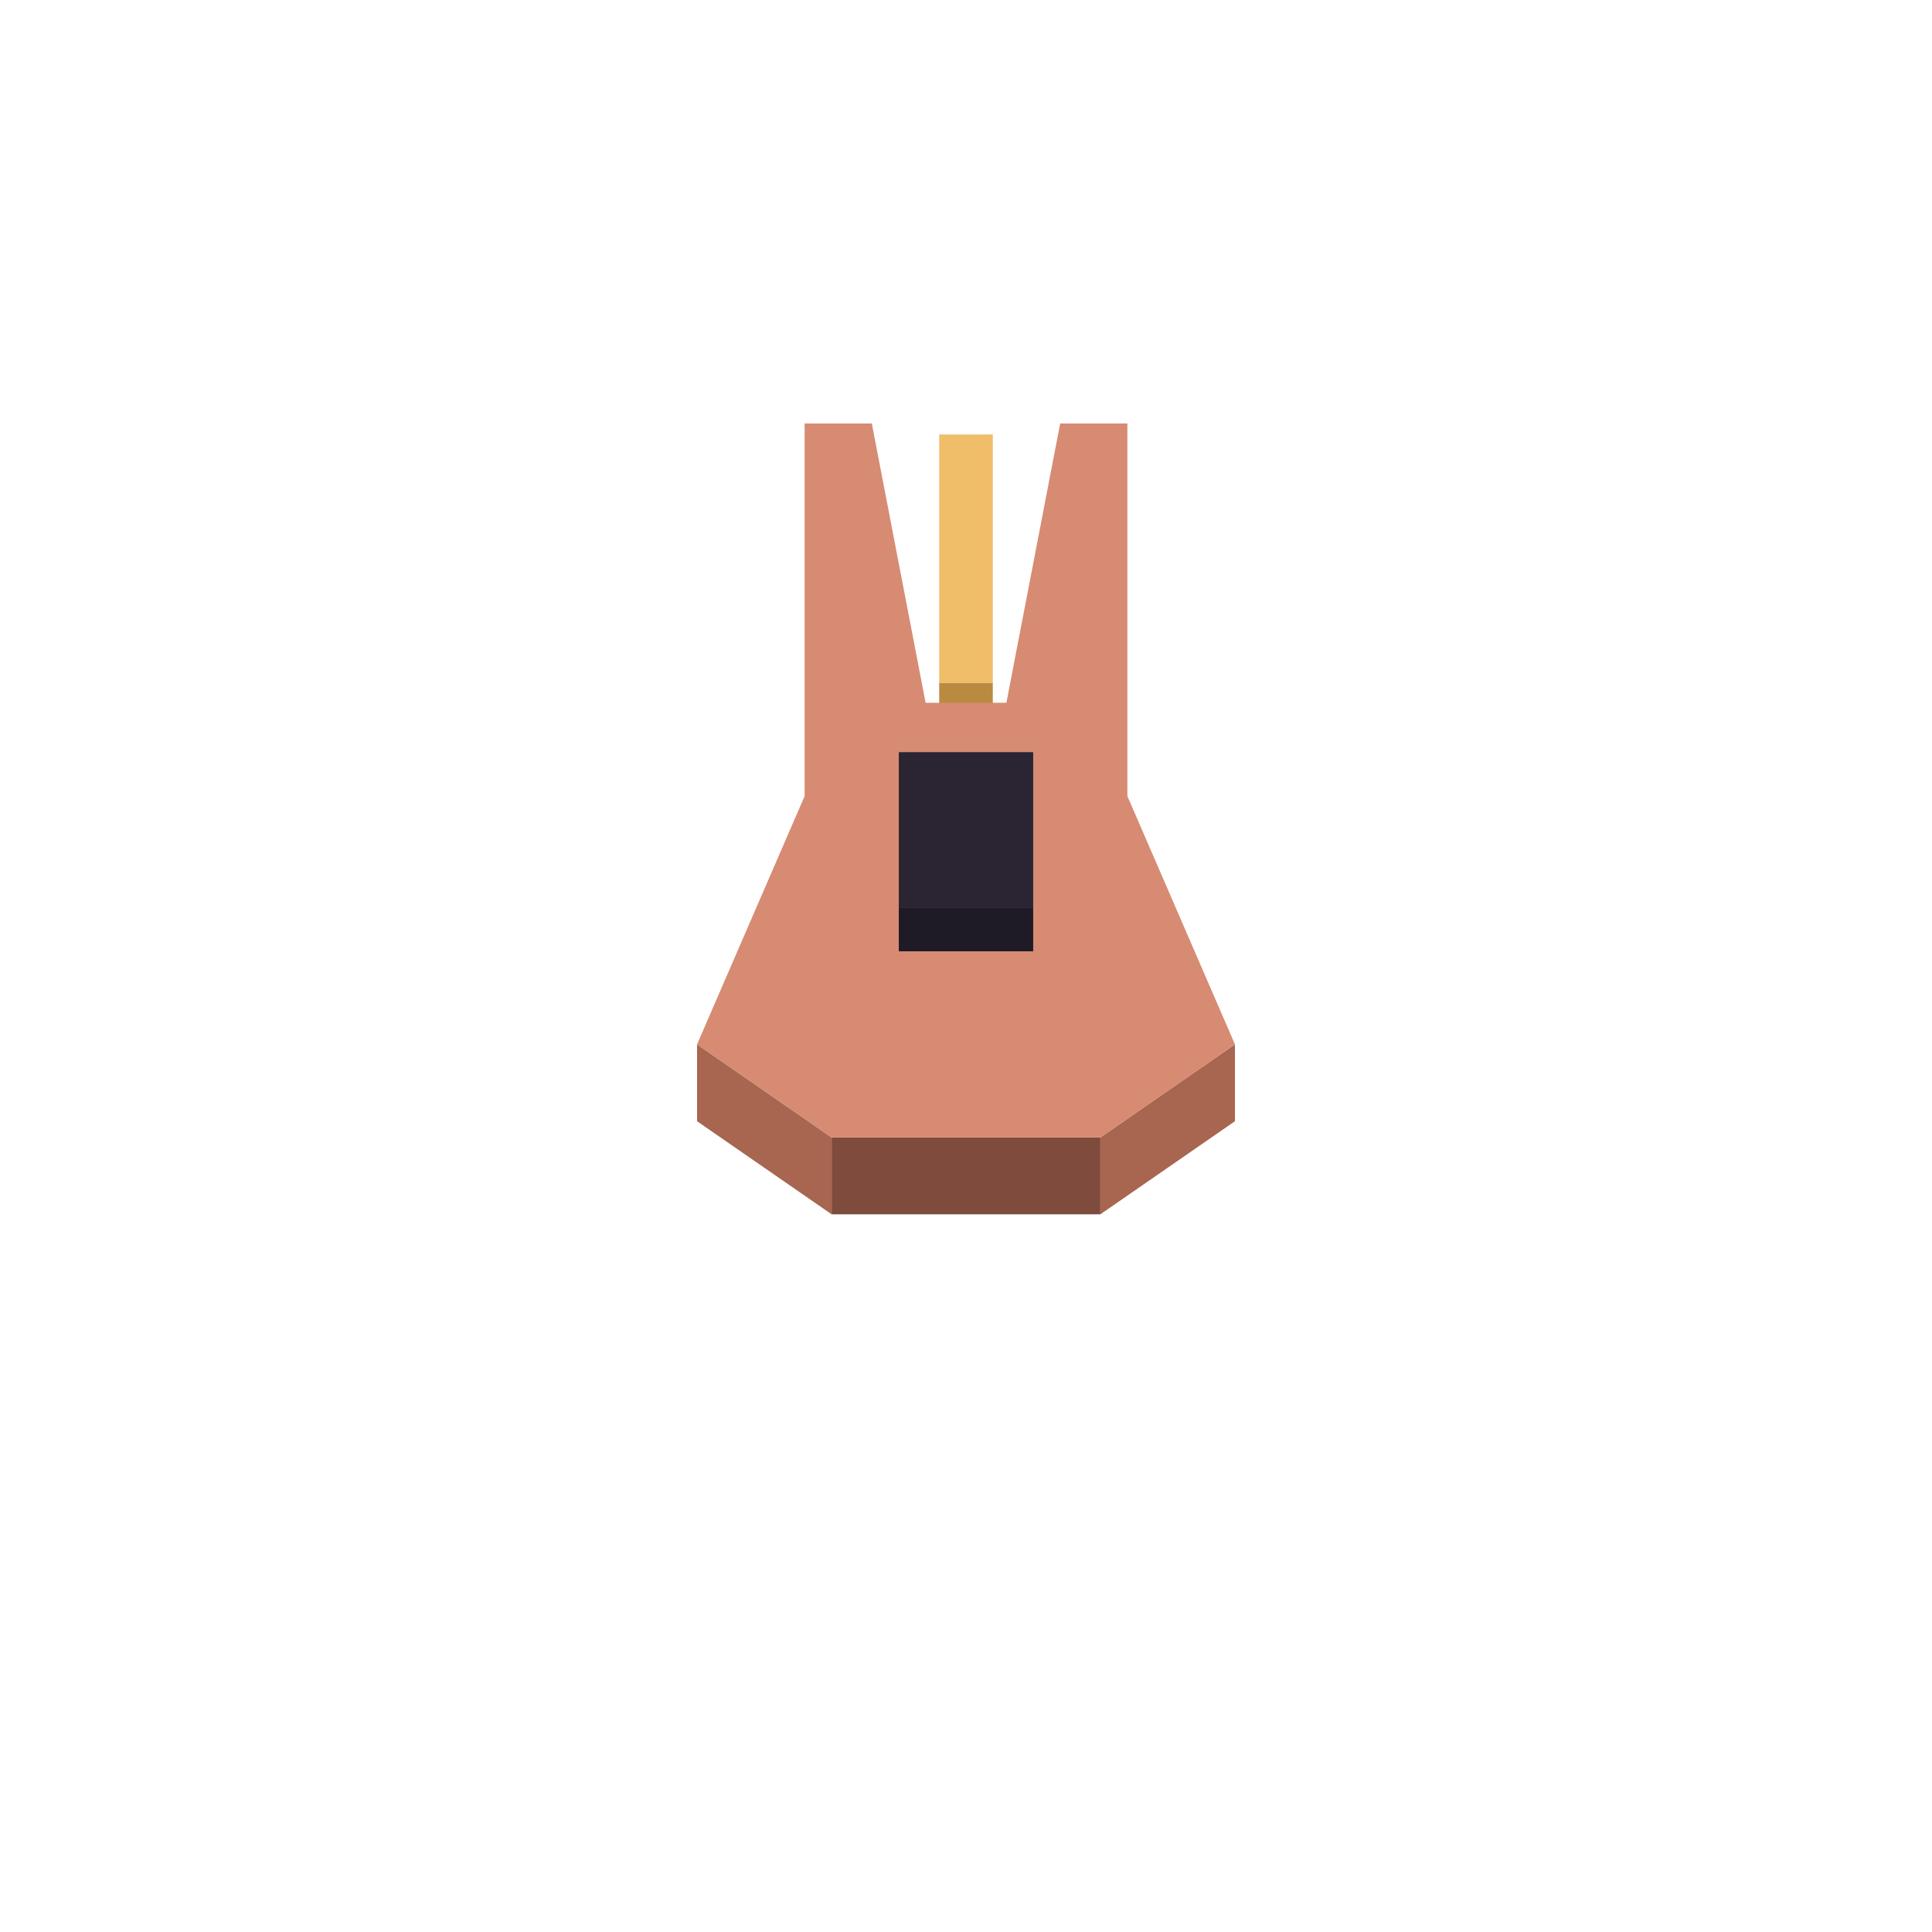
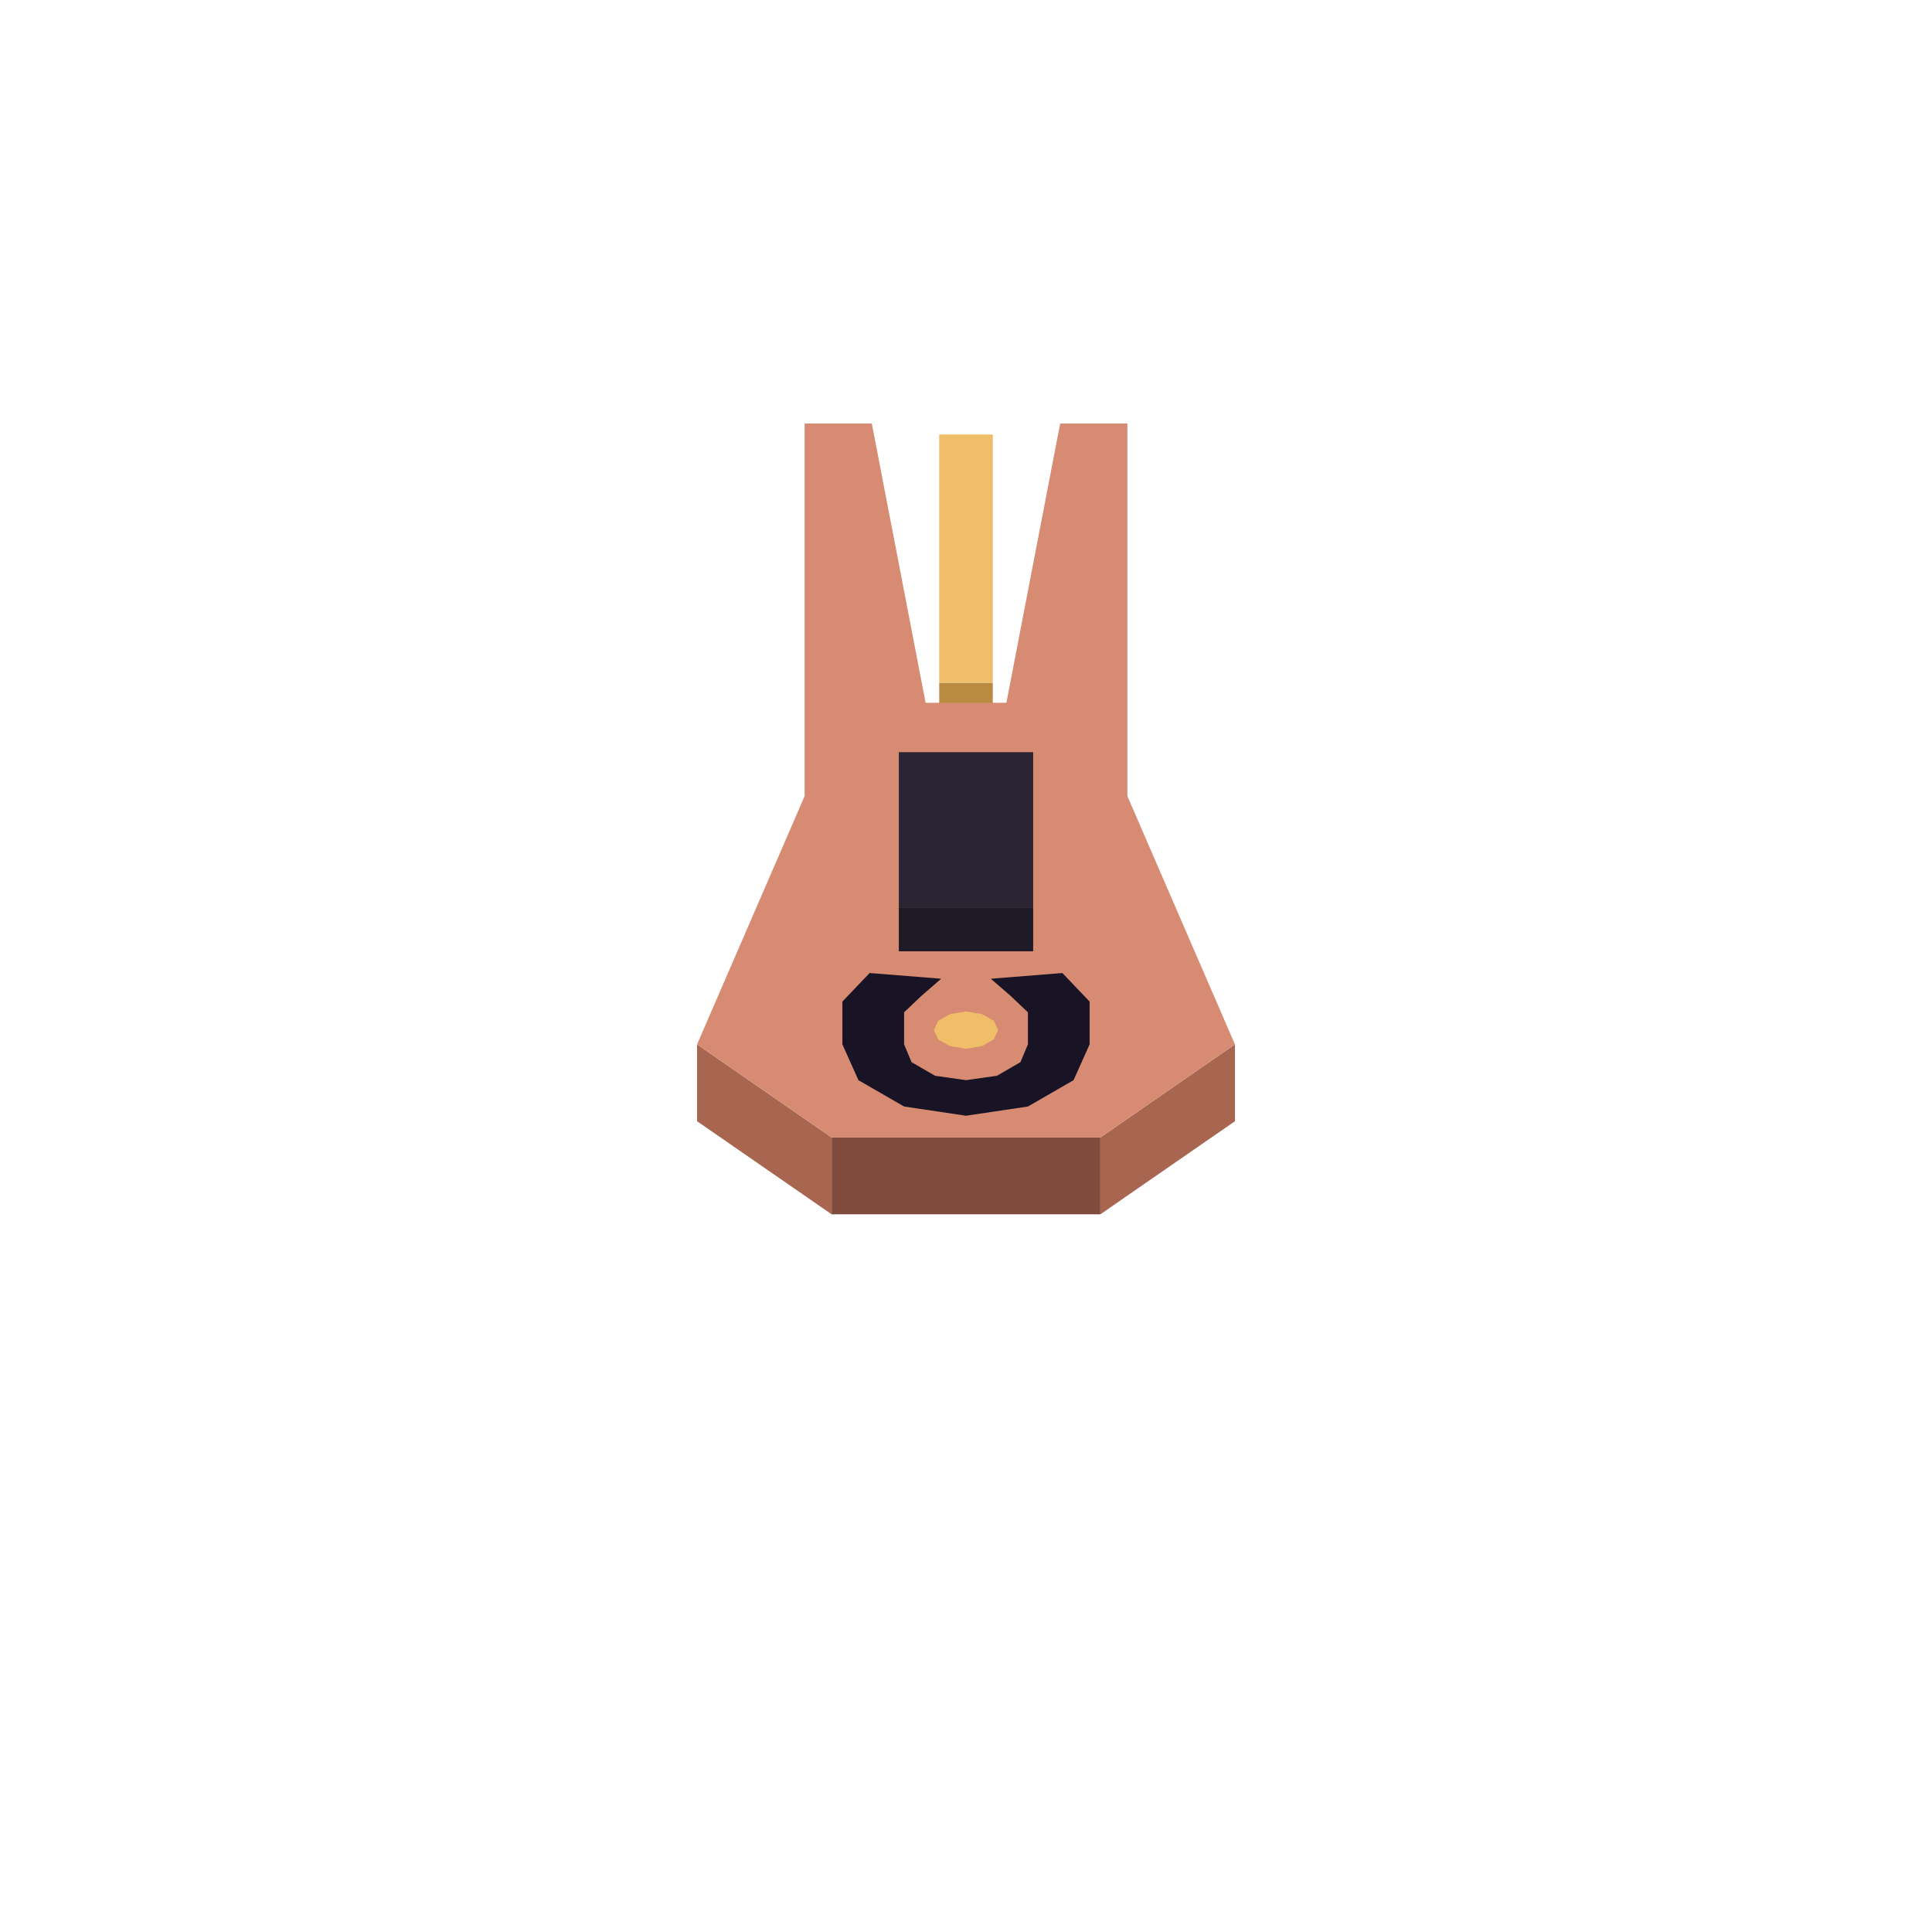
<svg xmlns="http://www.w3.org/2000/svg" width="88" height="88" viewBox="0 0 88 88">
  <polygon fill="#b98a40" points="42.78,31.10 45.22,31.10 45.22,32.60 42.78,32.60" />
  <polygon fill="#f0bd68" points="42.78,19.79 45.22,19.79 45.22,31.10 42.78,31.10" />
  <polygon fill="#a8654f" points="50.12,51.81 56.25,47.57 56.25,51.07 50.12,55.31" />
  <polygon fill="#7f4b3d" points="37.88,51.81 50.12,51.81 50.12,55.31 37.88,55.31" />
  <polygon fill="#a8654f" points="31.75,47.57 37.88,51.81 37.88,55.31 31.75,51.07" />
  <polygon fill="#d68b72" points="45.84,32.01 48.29,19.29 51.35,19.29 51.35,36.26 56.25,47.57 50.12,51.81 37.88,51.81 31.75,47.57 36.65,36.26 36.65,19.29 39.71,19.29 42.16,32.01" />
+   <polygon fill="#f0bd68" points="45.46,46.92 45.27,47.34 44.73,47.65 44.00,47.77 43.27,47.65 42.73,47.34 42.54,46.92 42.73,46.50 43.27,46.19 44.00,46.07 44.73,46.19 45.27,46.50" />
+   <polygon fill="#181425" points="41.18,50.40 39.10,49.20 38.37,47.57 38.37,45.62 39.61,44.32 42.87,44.58 41.97,45.36 41.18,46.11 41.18,47.57 41.52,48.38 42.59,49.00 44.00,49.20 45.41,49.00 46.48,48.38 46.82,47.57 46.82,46.11 46.03,45.36 45.13,44.58 48.39,44.32 49.63,45.62 49.63,47.57 48.90,49.20 46.82,50.40 44.00,50.82" />
  <polygon fill="#1e1a26" points="40.94,41.33 47.06,41.33 47.06,43.33 40.94,43.33" />
  <polygon fill="#2a2433" points="40.94,34.26 47.06,34.26 47.06,41.33 40.94,41.33" />
</svg>
